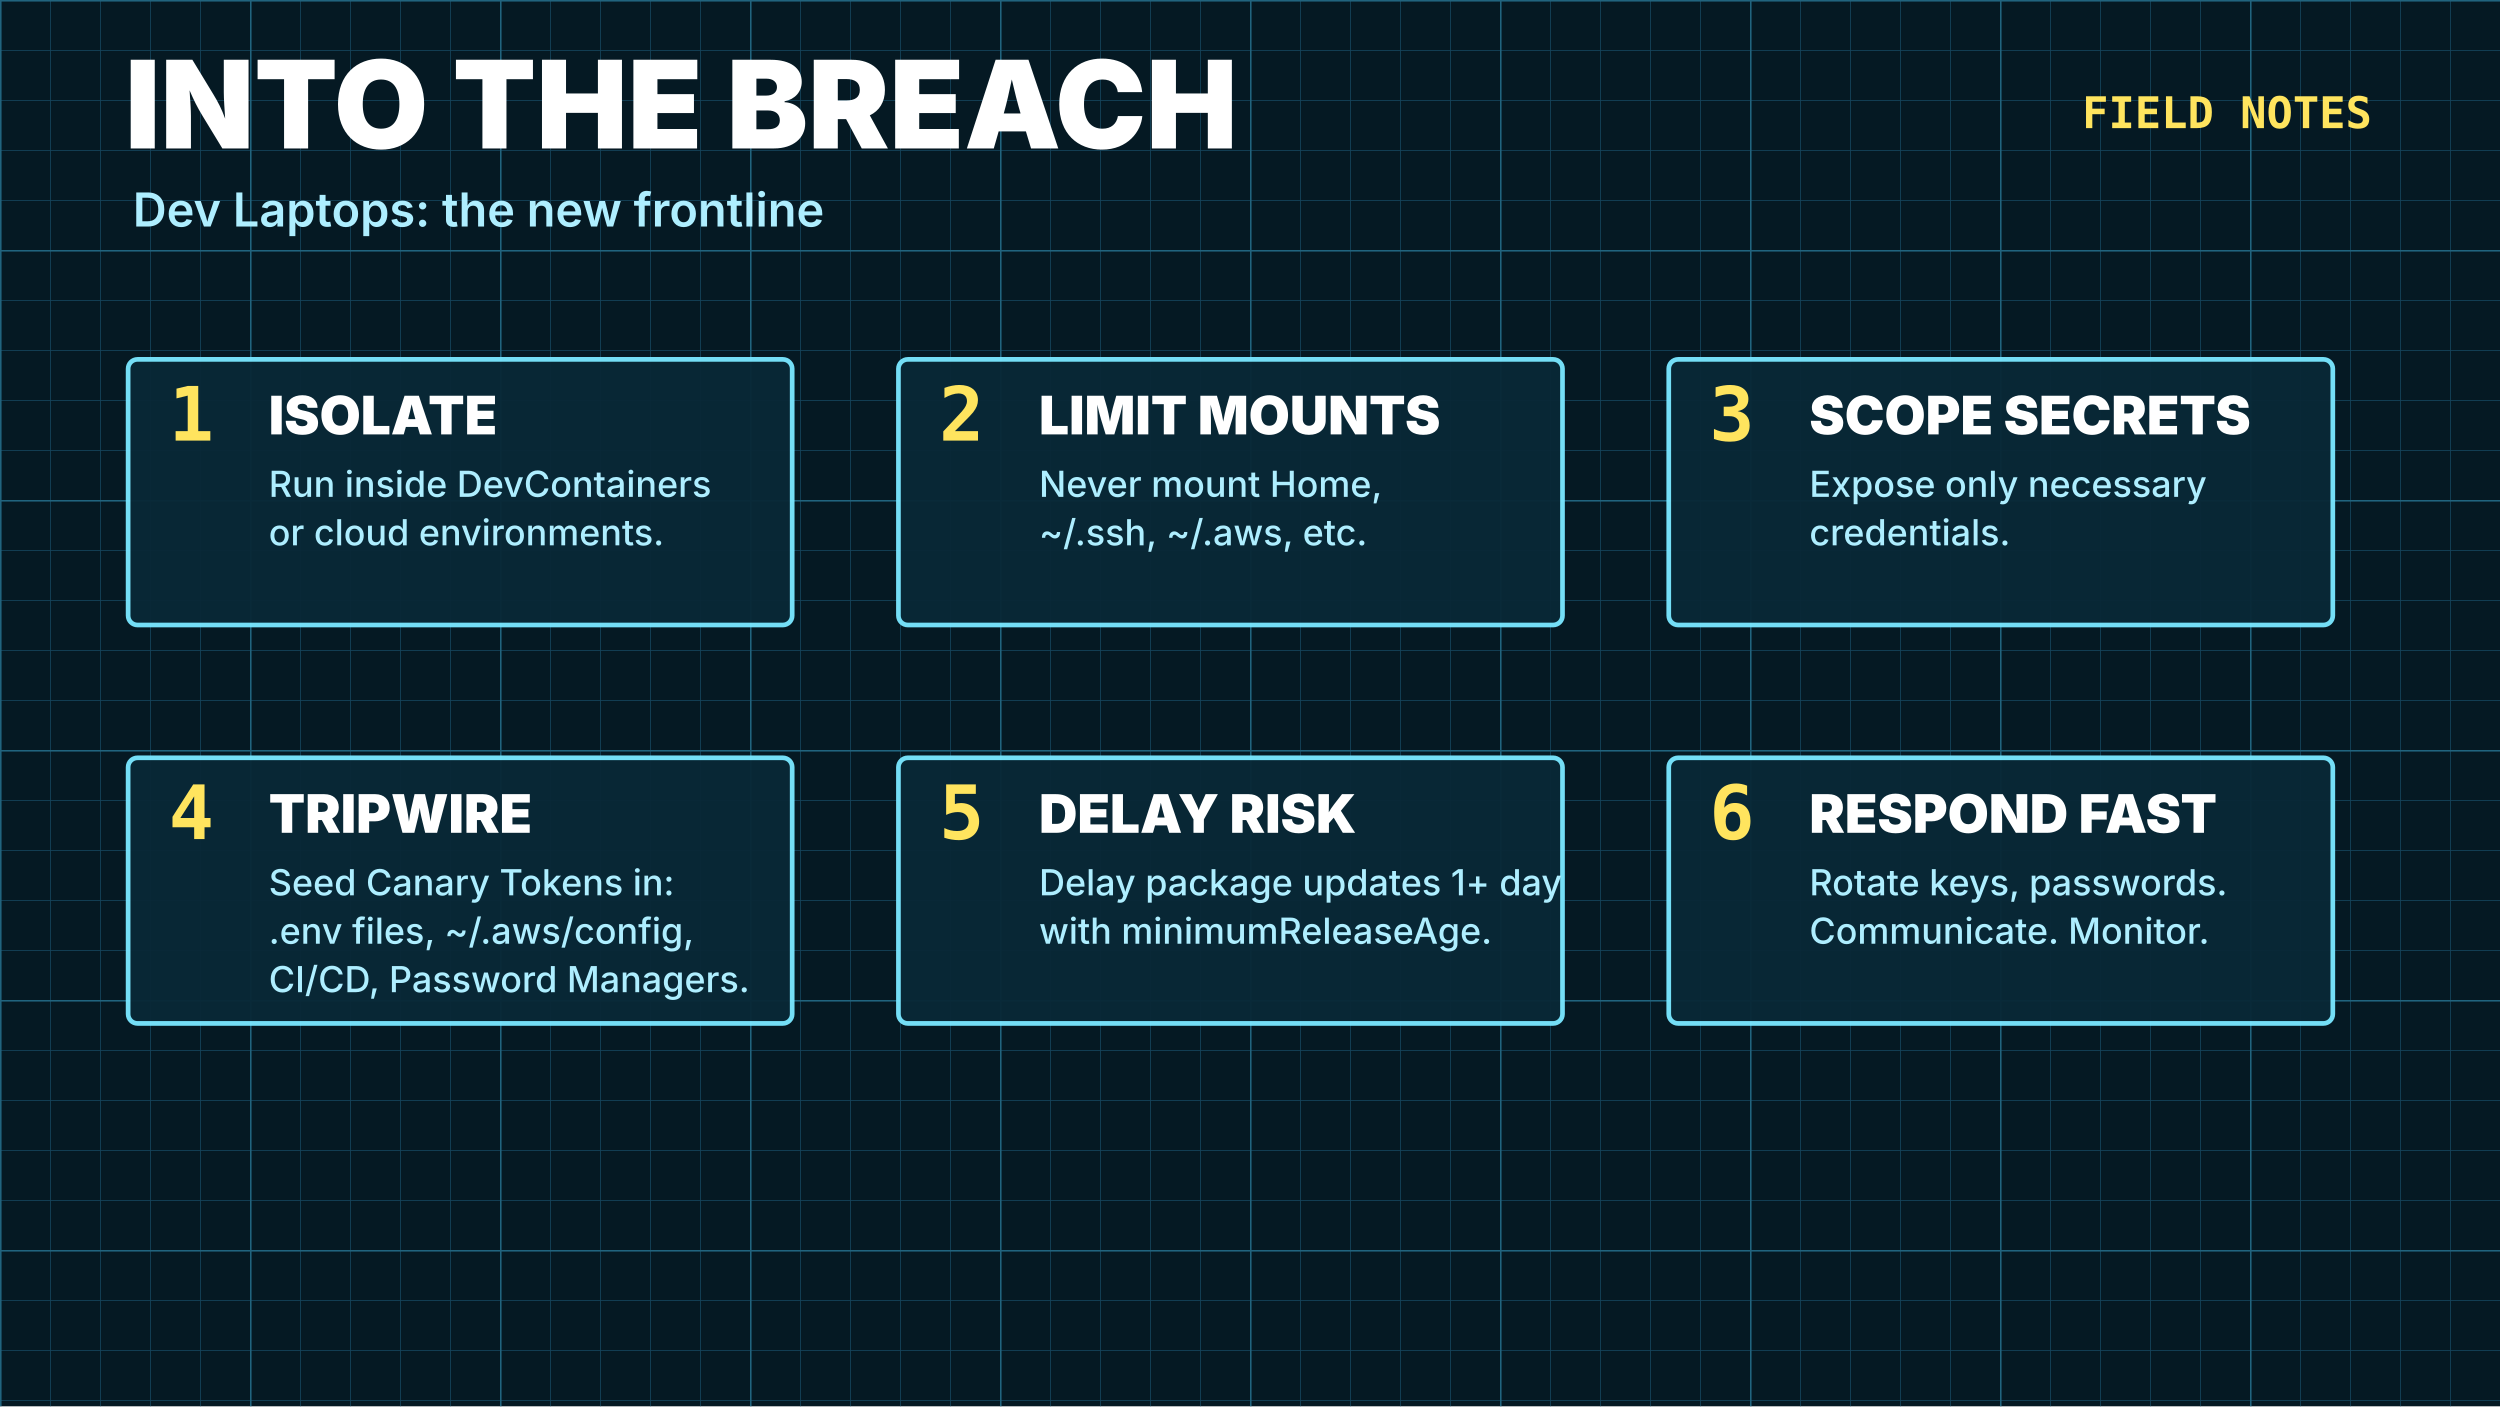
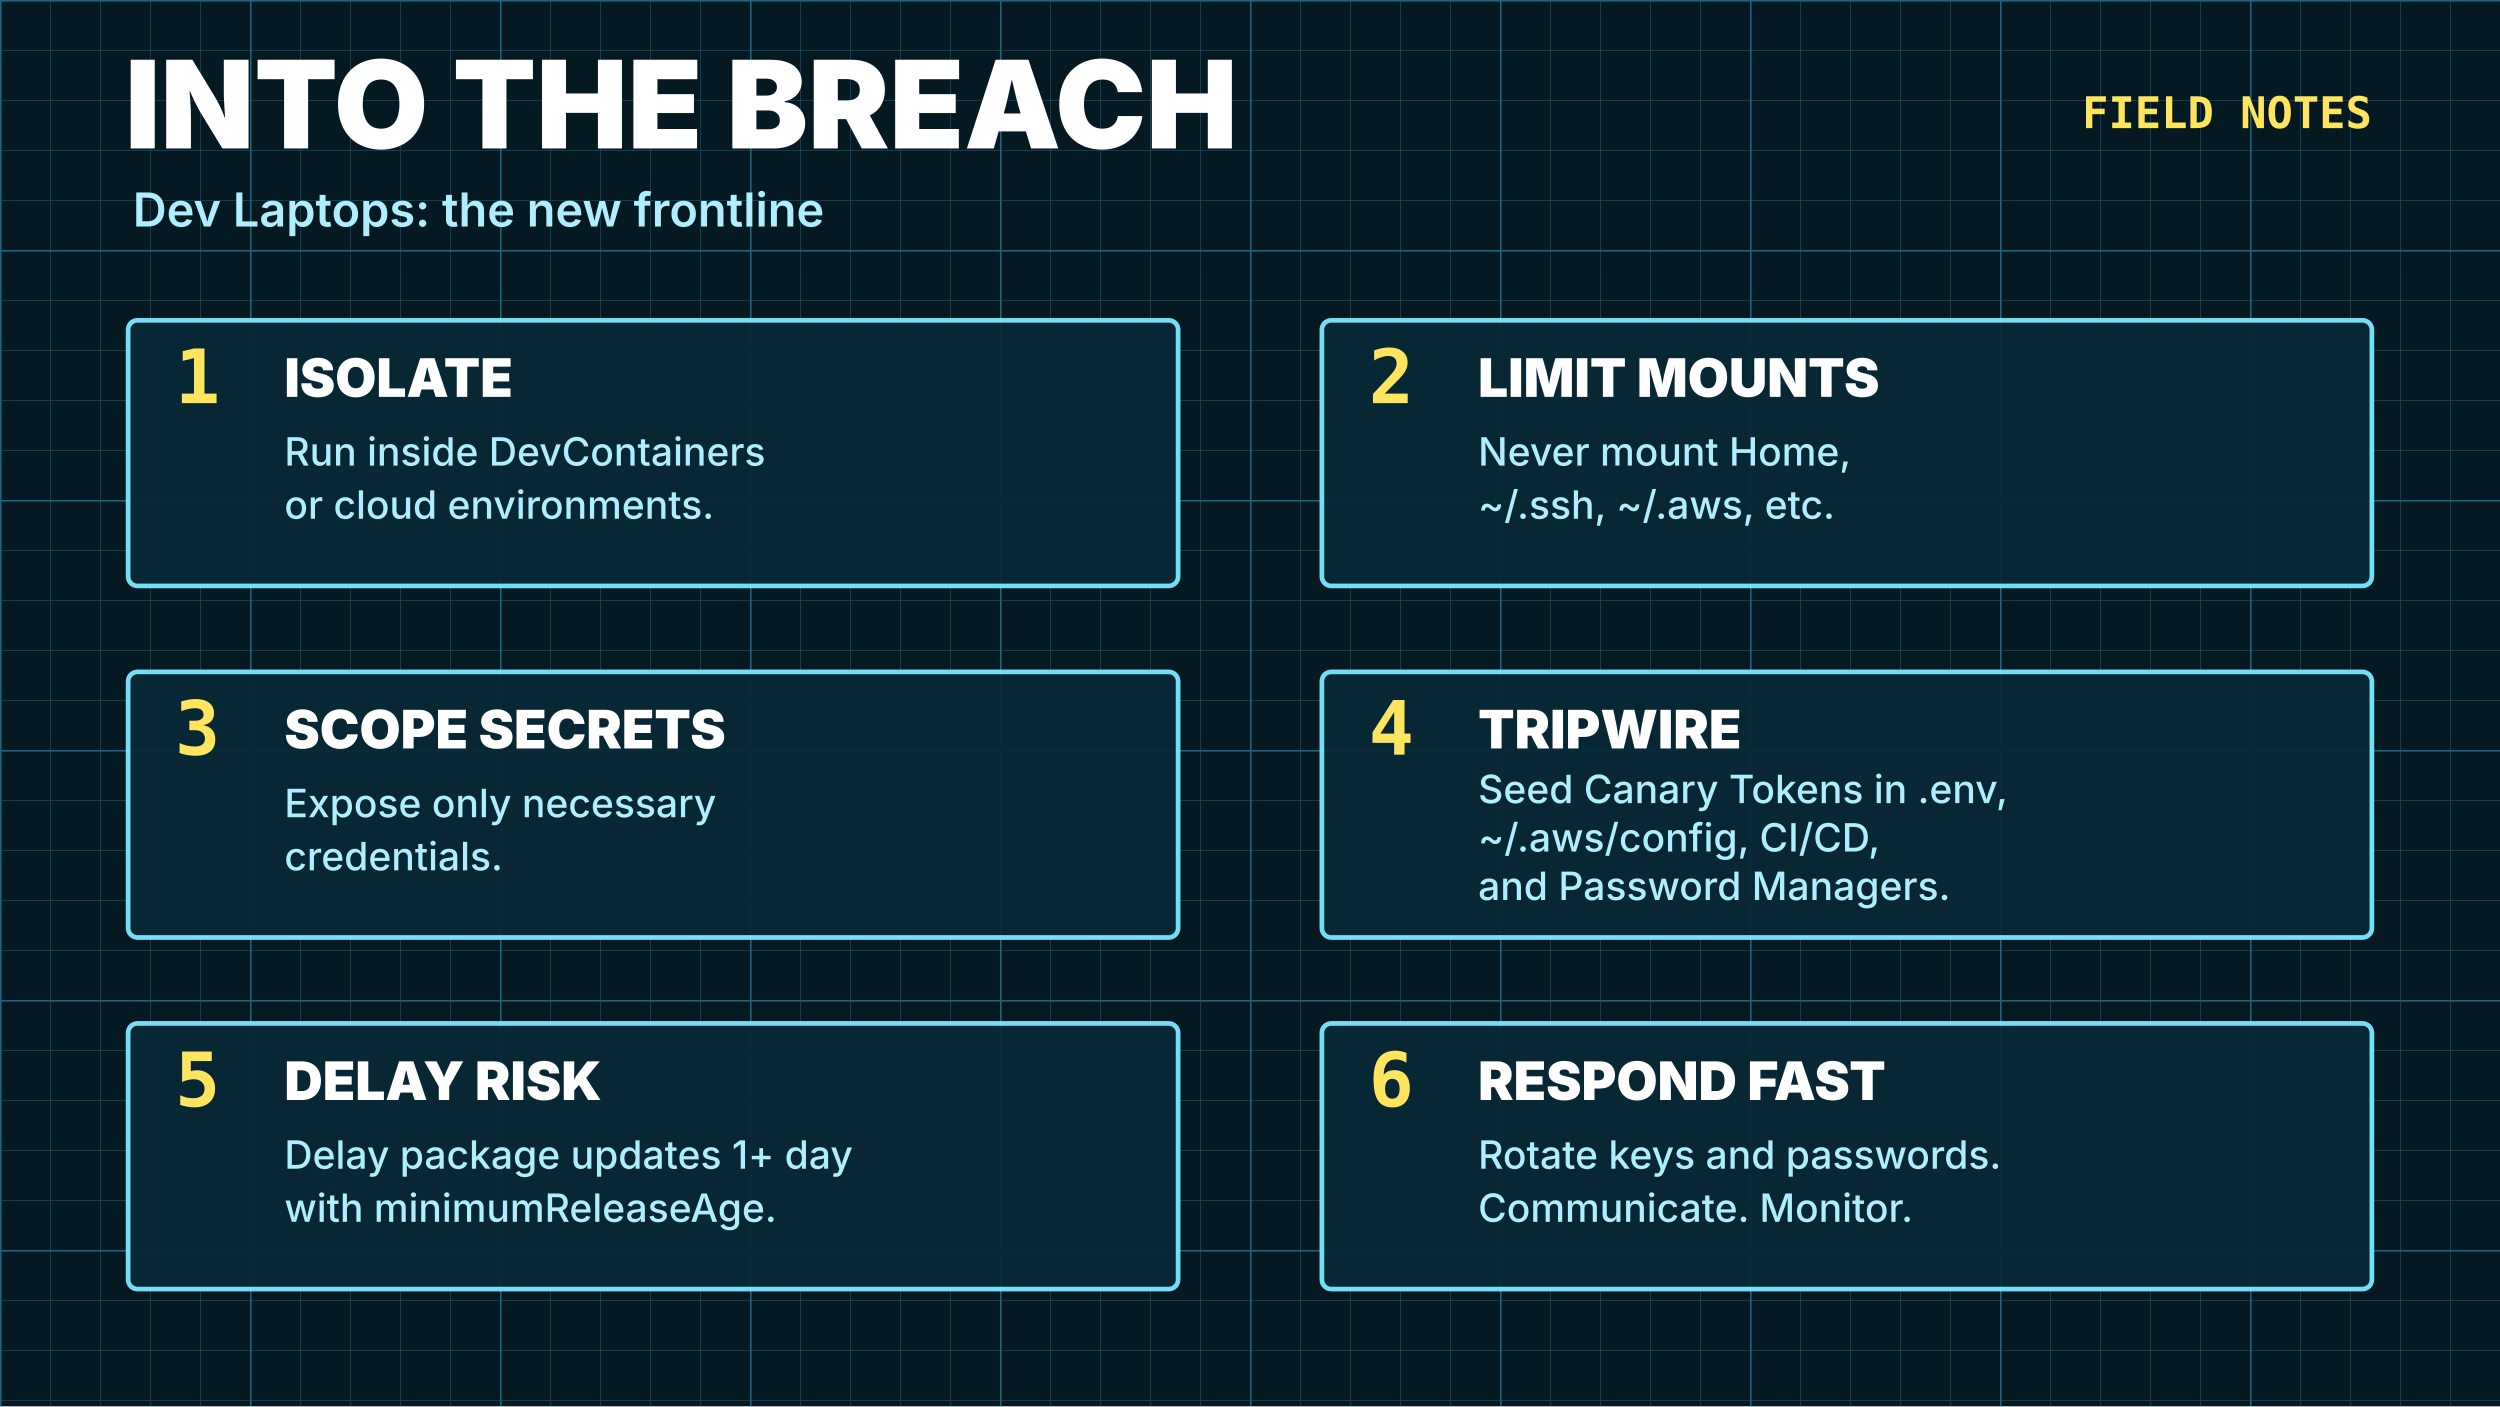
<svg xmlns="http://www.w3.org/2000/svg" width="1600" height="900" viewBox="0 0 1600 900" role="img">
  <defs>
    <pattern id="small-grid" width="32" height="32" patternUnits="userSpaceOnUse">
      <path d="M 32 0 L 0 0 0 32" fill="none" stroke="#174b63" stroke-width="1" />
    </pattern>
    <pattern id="large-grid" width="160" height="160" patternUnits="userSpaceOnUse">
      <rect width="160" height="160" fill="url(#small-grid)" />
      <path d="M 160 0 L 0 0 0 160" fill="none" stroke="#246a86" stroke-width="2" />
    </pattern>
  </defs>
  <rect width="1600" height="900" fill="#051923" />
  <rect width="1600" height="900" fill="url(#large-grid)" opacity="0.92" />
  <text x="80" y="95" font-family="Inter, Arial, Helvetica, sans-serif" font-size="78" font-weight="950" fill="#ffffff" text-anchor="start" opacity="1" letter-spacing="0">INTO THE BREACH</text>
  <text x="85" y="145" font-family="Inter, Arial, Helvetica, sans-serif" font-size="30" font-weight="600" fill="#aeeeff" text-anchor="start" opacity="1" letter-spacing="0">Dev Laptops: the new frontline</text>
  <text x="1518" y="82" font-family="DM Mono, SFMono-Regular, Consolas, monospace" font-size="28" font-weight="900" fill="#ffe45e" text-anchor="end" opacity="1" letter-spacing="0">FIELD NOTES</text>
-   <rect x="82" y="230" width="425" height="170" rx="6" fill="#082836" stroke="#79e6ff" stroke-width="3" opacity="0.96" />
-   <text x="108" y="282" font-family="DM Mono, SFMono-Regular, Consolas, monospace" font-size="48" font-weight="900" fill="#ffe45e" text-anchor="start" opacity="1" letter-spacing="0">1</text>
-   <text x="172" y="278" font-family="Inter, Arial, Helvetica, sans-serif" font-size="34" font-weight="850" fill="#ffffff" text-anchor="start" opacity="1" letter-spacing="0">ISOLATE</text>
-   <text x="172" y="318" font-family="Inter, Arial, Helvetica, sans-serif" font-size="23" font-weight="500" fill="#aeeeff" text-anchor="start" opacity="1">
-     <tspan x="172" dy="0">Run inside DevContainers</tspan>
-     <tspan x="172" dy="31">or cloud environments.</tspan>
+   <rect x="82" y="205" width="672" height="170" rx="6" fill="#082836" stroke="#79e6ff" stroke-width="3" opacity="0.96" />
+   <text x="112" y="258" font-family="DM Mono, SFMono-Regular, Consolas, monospace" font-size="48" font-weight="900" fill="#ffe45e" text-anchor="start" opacity="1" letter-spacing="0">1</text>
+   <text x="182" y="254" font-family="Inter, Arial, Helvetica, sans-serif" font-size="34" font-weight="850" fill="#ffffff" text-anchor="start" opacity="1" letter-spacing="0">ISOLATE</text>
+   <text x="182" y="298" font-family="Inter, Arial, Helvetica, sans-serif" font-size="25" font-weight="500" fill="#aeeeff" text-anchor="start" opacity="1">
+     <tspan x="182" dy="0">Run inside DevContainers</tspan>
+     <tspan x="182" dy="34">or cloud environments.</tspan>
  </text>
-   <rect x="575" y="230" width="425" height="170" rx="6" fill="#082836" stroke="#79e6ff" stroke-width="3" opacity="0.96" />
-   <text x="601" y="282" font-family="DM Mono, SFMono-Regular, Consolas, monospace" font-size="48" font-weight="900" fill="#ffe45e" text-anchor="start" opacity="1" letter-spacing="0">2</text>
-   <text x="665" y="278" font-family="Inter, Arial, Helvetica, sans-serif" font-size="34" font-weight="850" fill="#ffffff" text-anchor="start" opacity="1" letter-spacing="0">LIMIT MOUNTS</text>
-   <text x="665" y="318" font-family="Inter, Arial, Helvetica, sans-serif" font-size="23" font-weight="500" fill="#aeeeff" text-anchor="start" opacity="1">
-     <tspan x="665" dy="0">Never mount Home,</tspan>
-     <tspan x="665" dy="31">~/.ssh, ~/.aws, etc.</tspan>
+   <rect x="846" y="205" width="672" height="170" rx="6" fill="#082836" stroke="#79e6ff" stroke-width="3" opacity="0.96" />
+   <text x="876" y="258" font-family="DM Mono, SFMono-Regular, Consolas, monospace" font-size="48" font-weight="900" fill="#ffe45e" text-anchor="start" opacity="1" letter-spacing="0">2</text>
+   <text x="946" y="254" font-family="Inter, Arial, Helvetica, sans-serif" font-size="34" font-weight="850" fill="#ffffff" text-anchor="start" opacity="1" letter-spacing="0">LIMIT MOUNTS</text>
+   <text x="946" y="298" font-family="Inter, Arial, Helvetica, sans-serif" font-size="25" font-weight="500" fill="#aeeeff" text-anchor="start" opacity="1">
+     <tspan x="946" dy="0">Never mount Home,</tspan>
+     <tspan x="946" dy="34">~/.ssh, ~/.aws, etc.</tspan>
  </text>
-   <rect x="1068" y="230" width="425" height="170" rx="6" fill="#082836" stroke="#79e6ff" stroke-width="3" opacity="0.96" />
-   <text x="1094" y="282" font-family="DM Mono, SFMono-Regular, Consolas, monospace" font-size="48" font-weight="900" fill="#ffe45e" text-anchor="start" opacity="1" letter-spacing="0">3</text>
-   <text x="1158" y="278" font-family="Inter, Arial, Helvetica, sans-serif" font-size="34" font-weight="850" fill="#ffffff" text-anchor="start" opacity="1" letter-spacing="0">SCOPE SECRETS</text>
-   <text x="1158" y="318" font-family="Inter, Arial, Helvetica, sans-serif" font-size="23" font-weight="500" fill="#aeeeff" text-anchor="start" opacity="1">
-     <tspan x="1158" dy="0">Expose only necessary</tspan>
-     <tspan x="1158" dy="31">credentials.</tspan>
+   <rect x="82" y="430" width="672" height="170" rx="6" fill="#082836" stroke="#79e6ff" stroke-width="3" opacity="0.96" />
+   <text x="112" y="483" font-family="DM Mono, SFMono-Regular, Consolas, monospace" font-size="48" font-weight="900" fill="#ffe45e" text-anchor="start" opacity="1" letter-spacing="0">3</text>
+   <text x="182" y="479" font-family="Inter, Arial, Helvetica, sans-serif" font-size="34" font-weight="850" fill="#ffffff" text-anchor="start" opacity="1" letter-spacing="0">SCOPE SECRETS</text>
+   <text x="182" y="523" font-family="Inter, Arial, Helvetica, sans-serif" font-size="25" font-weight="500" fill="#aeeeff" text-anchor="start" opacity="1">
+     <tspan x="182" dy="0">Expose only necessary</tspan>
+     <tspan x="182" dy="34">credentials.</tspan>
  </text>
-   <rect x="82" y="485" width="425" height="170" rx="6" fill="#082836" stroke="#79e6ff" stroke-width="3" opacity="0.96" />
-   <text x="108" y="537" font-family="DM Mono, SFMono-Regular, Consolas, monospace" font-size="48" font-weight="900" fill="#ffe45e" text-anchor="start" opacity="1" letter-spacing="0">4</text>
-   <text x="172" y="533" font-family="Inter, Arial, Helvetica, sans-serif" font-size="34" font-weight="850" fill="#ffffff" text-anchor="start" opacity="1" letter-spacing="0">TRIPWIRE</text>
-   <text x="172" y="573" font-family="Inter, Arial, Helvetica, sans-serif" font-size="23" font-weight="500" fill="#aeeeff" text-anchor="start" opacity="1">
-     <tspan x="172" dy="0">Seed Canary Tokens in:</tspan>
-     <tspan x="172" dy="31">.env files, ~/.aws/config,</tspan>
-     <tspan x="172" dy="31">CI/CD, Password Managers.</tspan>
+   <rect x="846" y="430" width="672" height="170" rx="6" fill="#082836" stroke="#79e6ff" stroke-width="3" opacity="0.96" />
+   <text x="876" y="483" font-family="DM Mono, SFMono-Regular, Consolas, monospace" font-size="48" font-weight="900" fill="#ffe45e" text-anchor="start" opacity="1" letter-spacing="0">4</text>
+   <text x="946" y="479" font-family="Inter, Arial, Helvetica, sans-serif" font-size="34" font-weight="850" fill="#ffffff" text-anchor="start" opacity="1" letter-spacing="0">TRIPWIRE</text>
+   <text x="946" y="514" font-family="Inter, Arial, Helvetica, sans-serif" font-size="25" font-weight="500" fill="#aeeeff" text-anchor="start" opacity="1">
+     <tspan x="946" dy="0">Seed Canary Tokens in .env,</tspan>
+     <tspan x="946" dy="31">~/.aws/config, CI/CD,</tspan>
+     <tspan x="946" dy="31">and Password Managers.</tspan>
  </text>
-   <rect x="575" y="485" width="425" height="170" rx="6" fill="#082836" stroke="#79e6ff" stroke-width="3" opacity="0.96" />
-   <text x="601" y="537" font-family="DM Mono, SFMono-Regular, Consolas, monospace" font-size="48" font-weight="900" fill="#ffe45e" text-anchor="start" opacity="1" letter-spacing="0">5</text>
-   <text x="665" y="533" font-family="Inter, Arial, Helvetica, sans-serif" font-size="34" font-weight="850" fill="#ffffff" text-anchor="start" opacity="1" letter-spacing="0">DELAY RISK</text>
-   <text x="665" y="573" font-family="Inter, Arial, Helvetica, sans-serif" font-size="23" font-weight="500" fill="#aeeeff" text-anchor="start" opacity="1">
-     <tspan x="665" dy="0">Delay package updates 1+ day</tspan>
-     <tspan x="665" dy="31">with minimumReleaseAge.</tspan>
+   <rect x="82" y="655" width="672" height="170" rx="6" fill="#082836" stroke="#79e6ff" stroke-width="3" opacity="0.96" />
+   <text x="112" y="708" font-family="DM Mono, SFMono-Regular, Consolas, monospace" font-size="48" font-weight="900" fill="#ffe45e" text-anchor="start" opacity="1" letter-spacing="0">5</text>
+   <text x="182" y="704" font-family="Inter, Arial, Helvetica, sans-serif" font-size="34" font-weight="850" fill="#ffffff" text-anchor="start" opacity="1" letter-spacing="0">DELAY RISK</text>
+   <text x="182" y="748" font-family="Inter, Arial, Helvetica, sans-serif" font-size="25" font-weight="500" fill="#aeeeff" text-anchor="start" opacity="1">
+     <tspan x="182" dy="0">Delay package updates 1+ day</tspan>
+     <tspan x="182" dy="34">with minimumReleaseAge.</tspan>
  </text>
-   <rect x="1068" y="485" width="425" height="170" rx="6" fill="#082836" stroke="#79e6ff" stroke-width="3" opacity="0.96" />
-   <text x="1094" y="537" font-family="DM Mono, SFMono-Regular, Consolas, monospace" font-size="48" font-weight="900" fill="#ffe45e" text-anchor="start" opacity="1" letter-spacing="0">6</text>
-   <text x="1158" y="533" font-family="Inter, Arial, Helvetica, sans-serif" font-size="34" font-weight="850" fill="#ffffff" text-anchor="start" opacity="1" letter-spacing="0">RESPOND FAST</text>
-   <text x="1158" y="573" font-family="Inter, Arial, Helvetica, sans-serif" font-size="23" font-weight="500" fill="#aeeeff" text-anchor="start" opacity="1">
-     <tspan x="1158" dy="0">Rotate keys, passwords.</tspan>
-     <tspan x="1158" dy="31">Communicate. Monitor.</tspan>
+   <rect x="846" y="655" width="672" height="170" rx="6" fill="#082836" stroke="#79e6ff" stroke-width="3" opacity="0.96" />
+   <text x="876" y="708" font-family="DM Mono, SFMono-Regular, Consolas, monospace" font-size="48" font-weight="900" fill="#ffe45e" text-anchor="start" opacity="1" letter-spacing="0">6</text>
+   <text x="946" y="704" font-family="Inter, Arial, Helvetica, sans-serif" font-size="34" font-weight="850" fill="#ffffff" text-anchor="start" opacity="1" letter-spacing="0">RESPOND FAST</text>
+   <text x="946" y="748" font-family="Inter, Arial, Helvetica, sans-serif" font-size="25" font-weight="500" fill="#aeeeff" text-anchor="start" opacity="1">
+     <tspan x="946" dy="0">Rotate keys and passwords.</tspan>
+     <tspan x="946" dy="34">Communicate. Monitor.</tspan>
  </text>
</svg>
